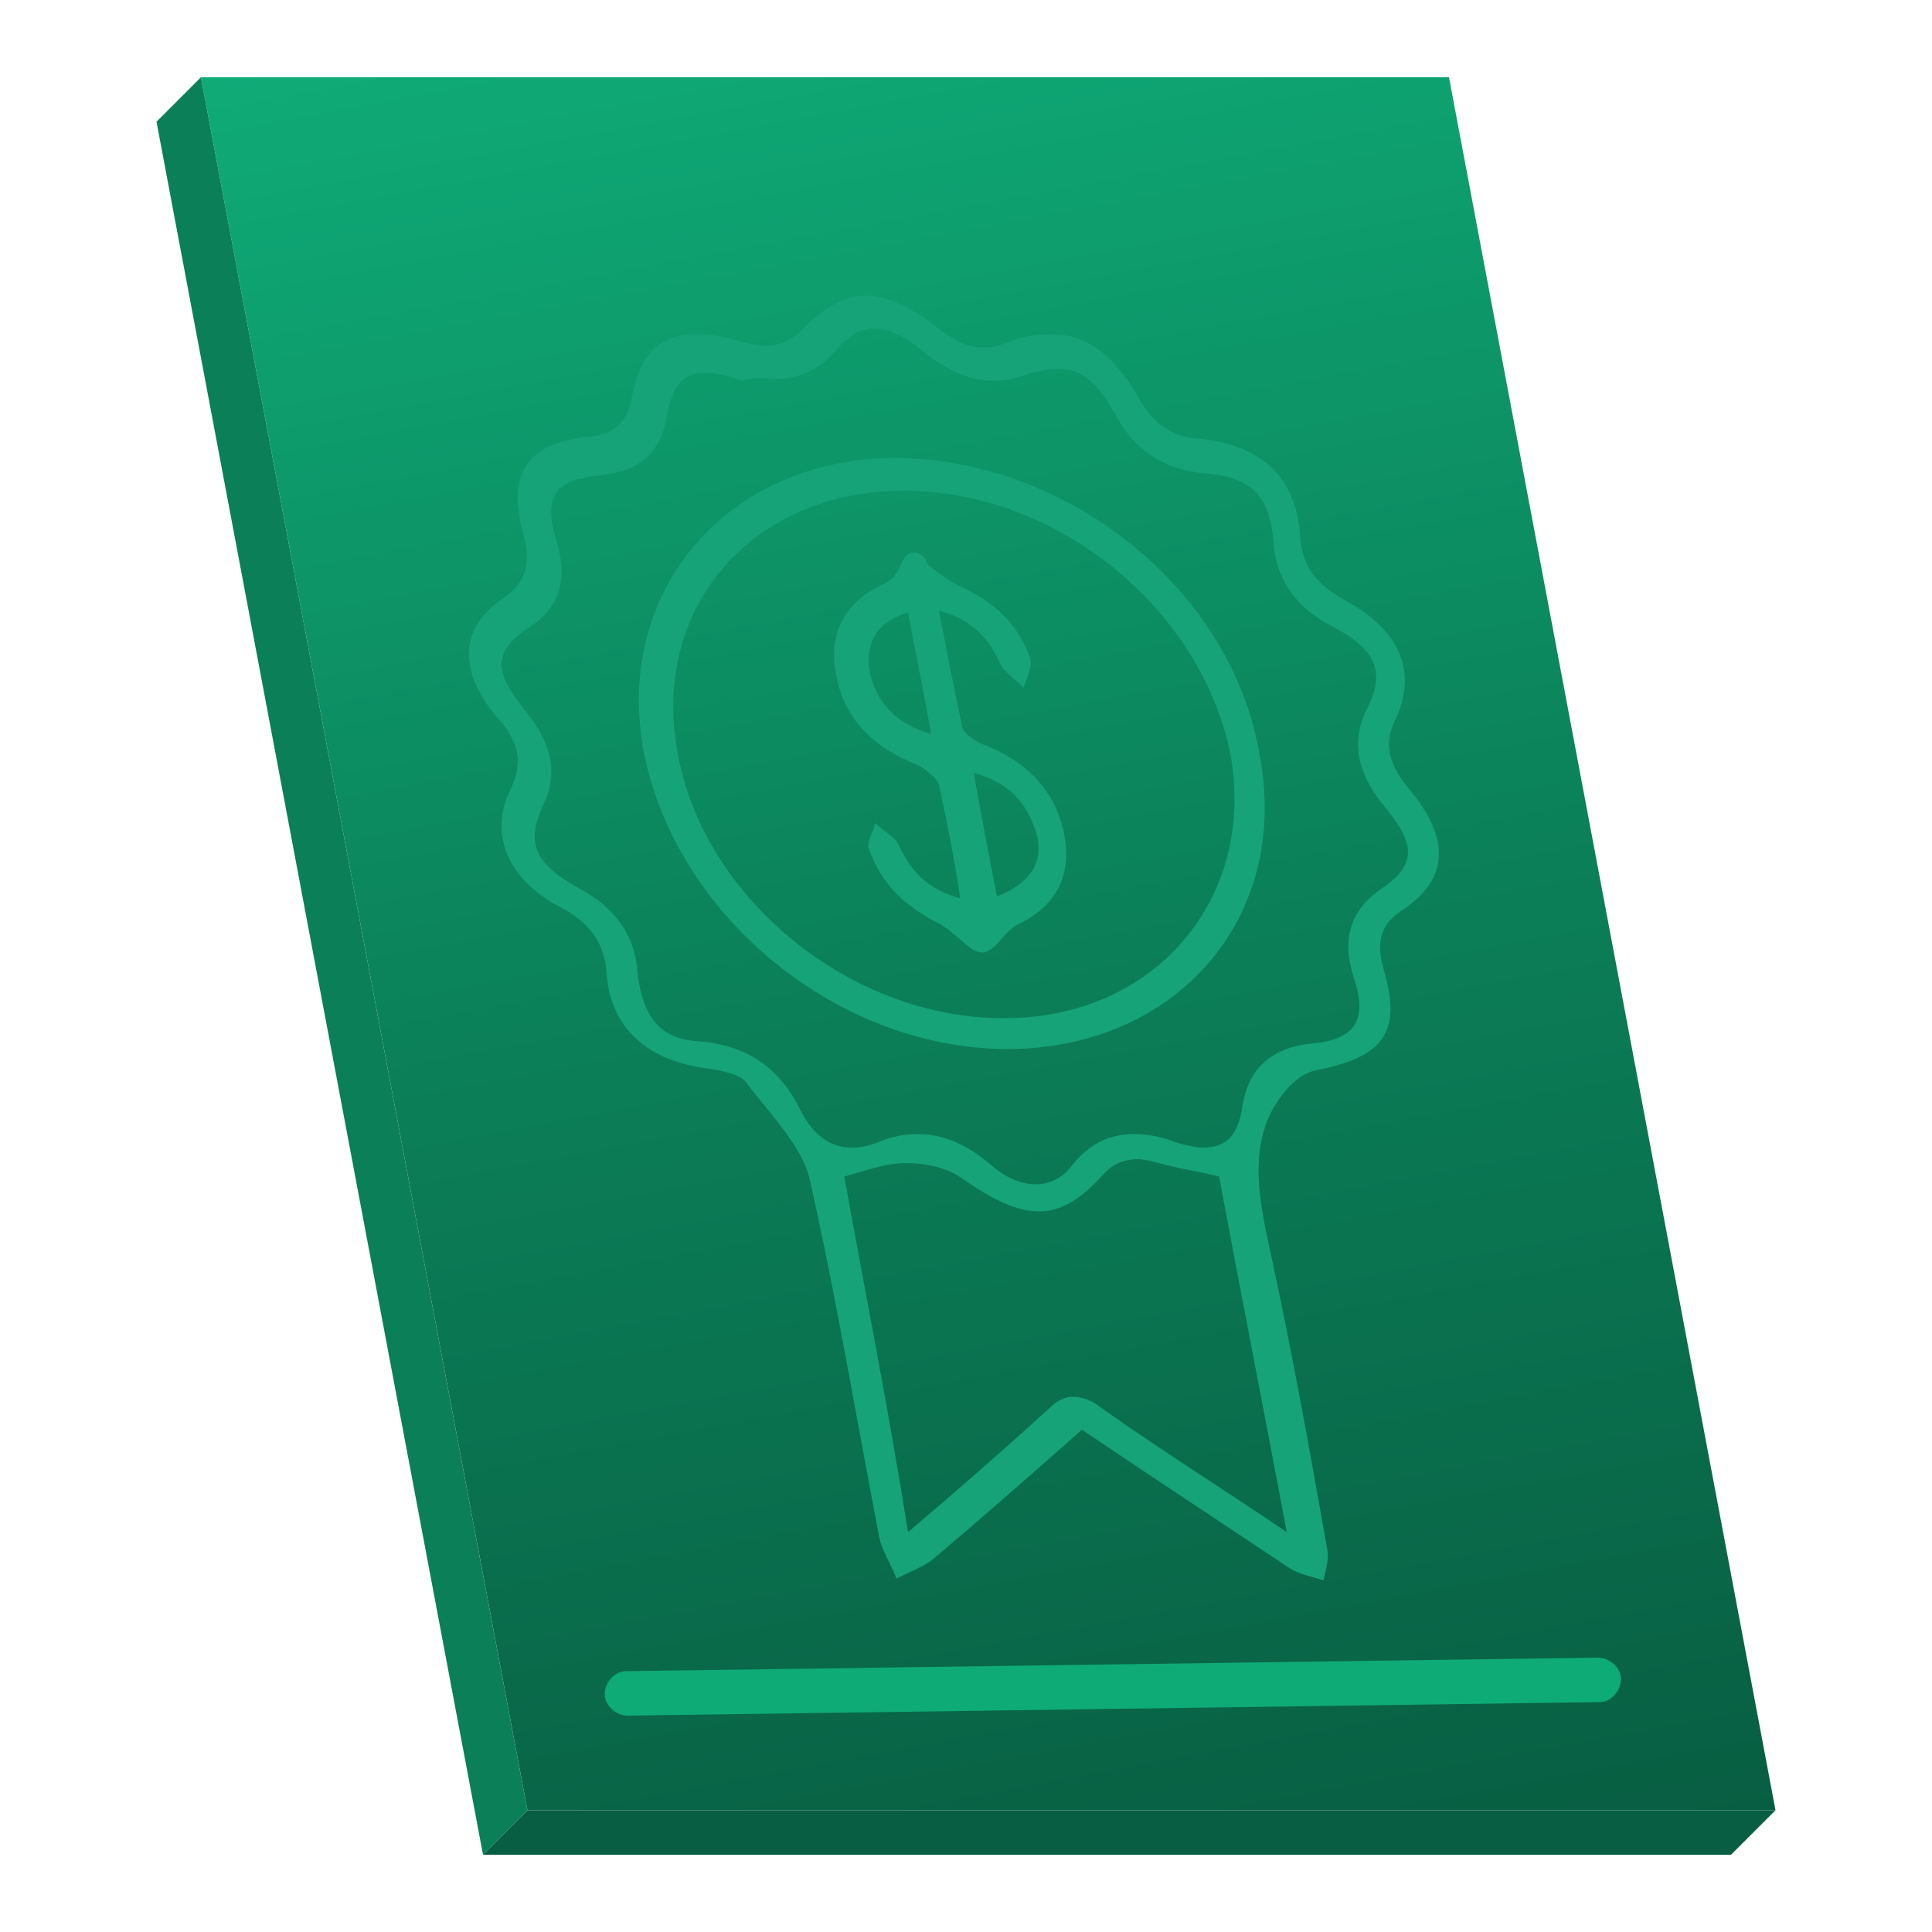
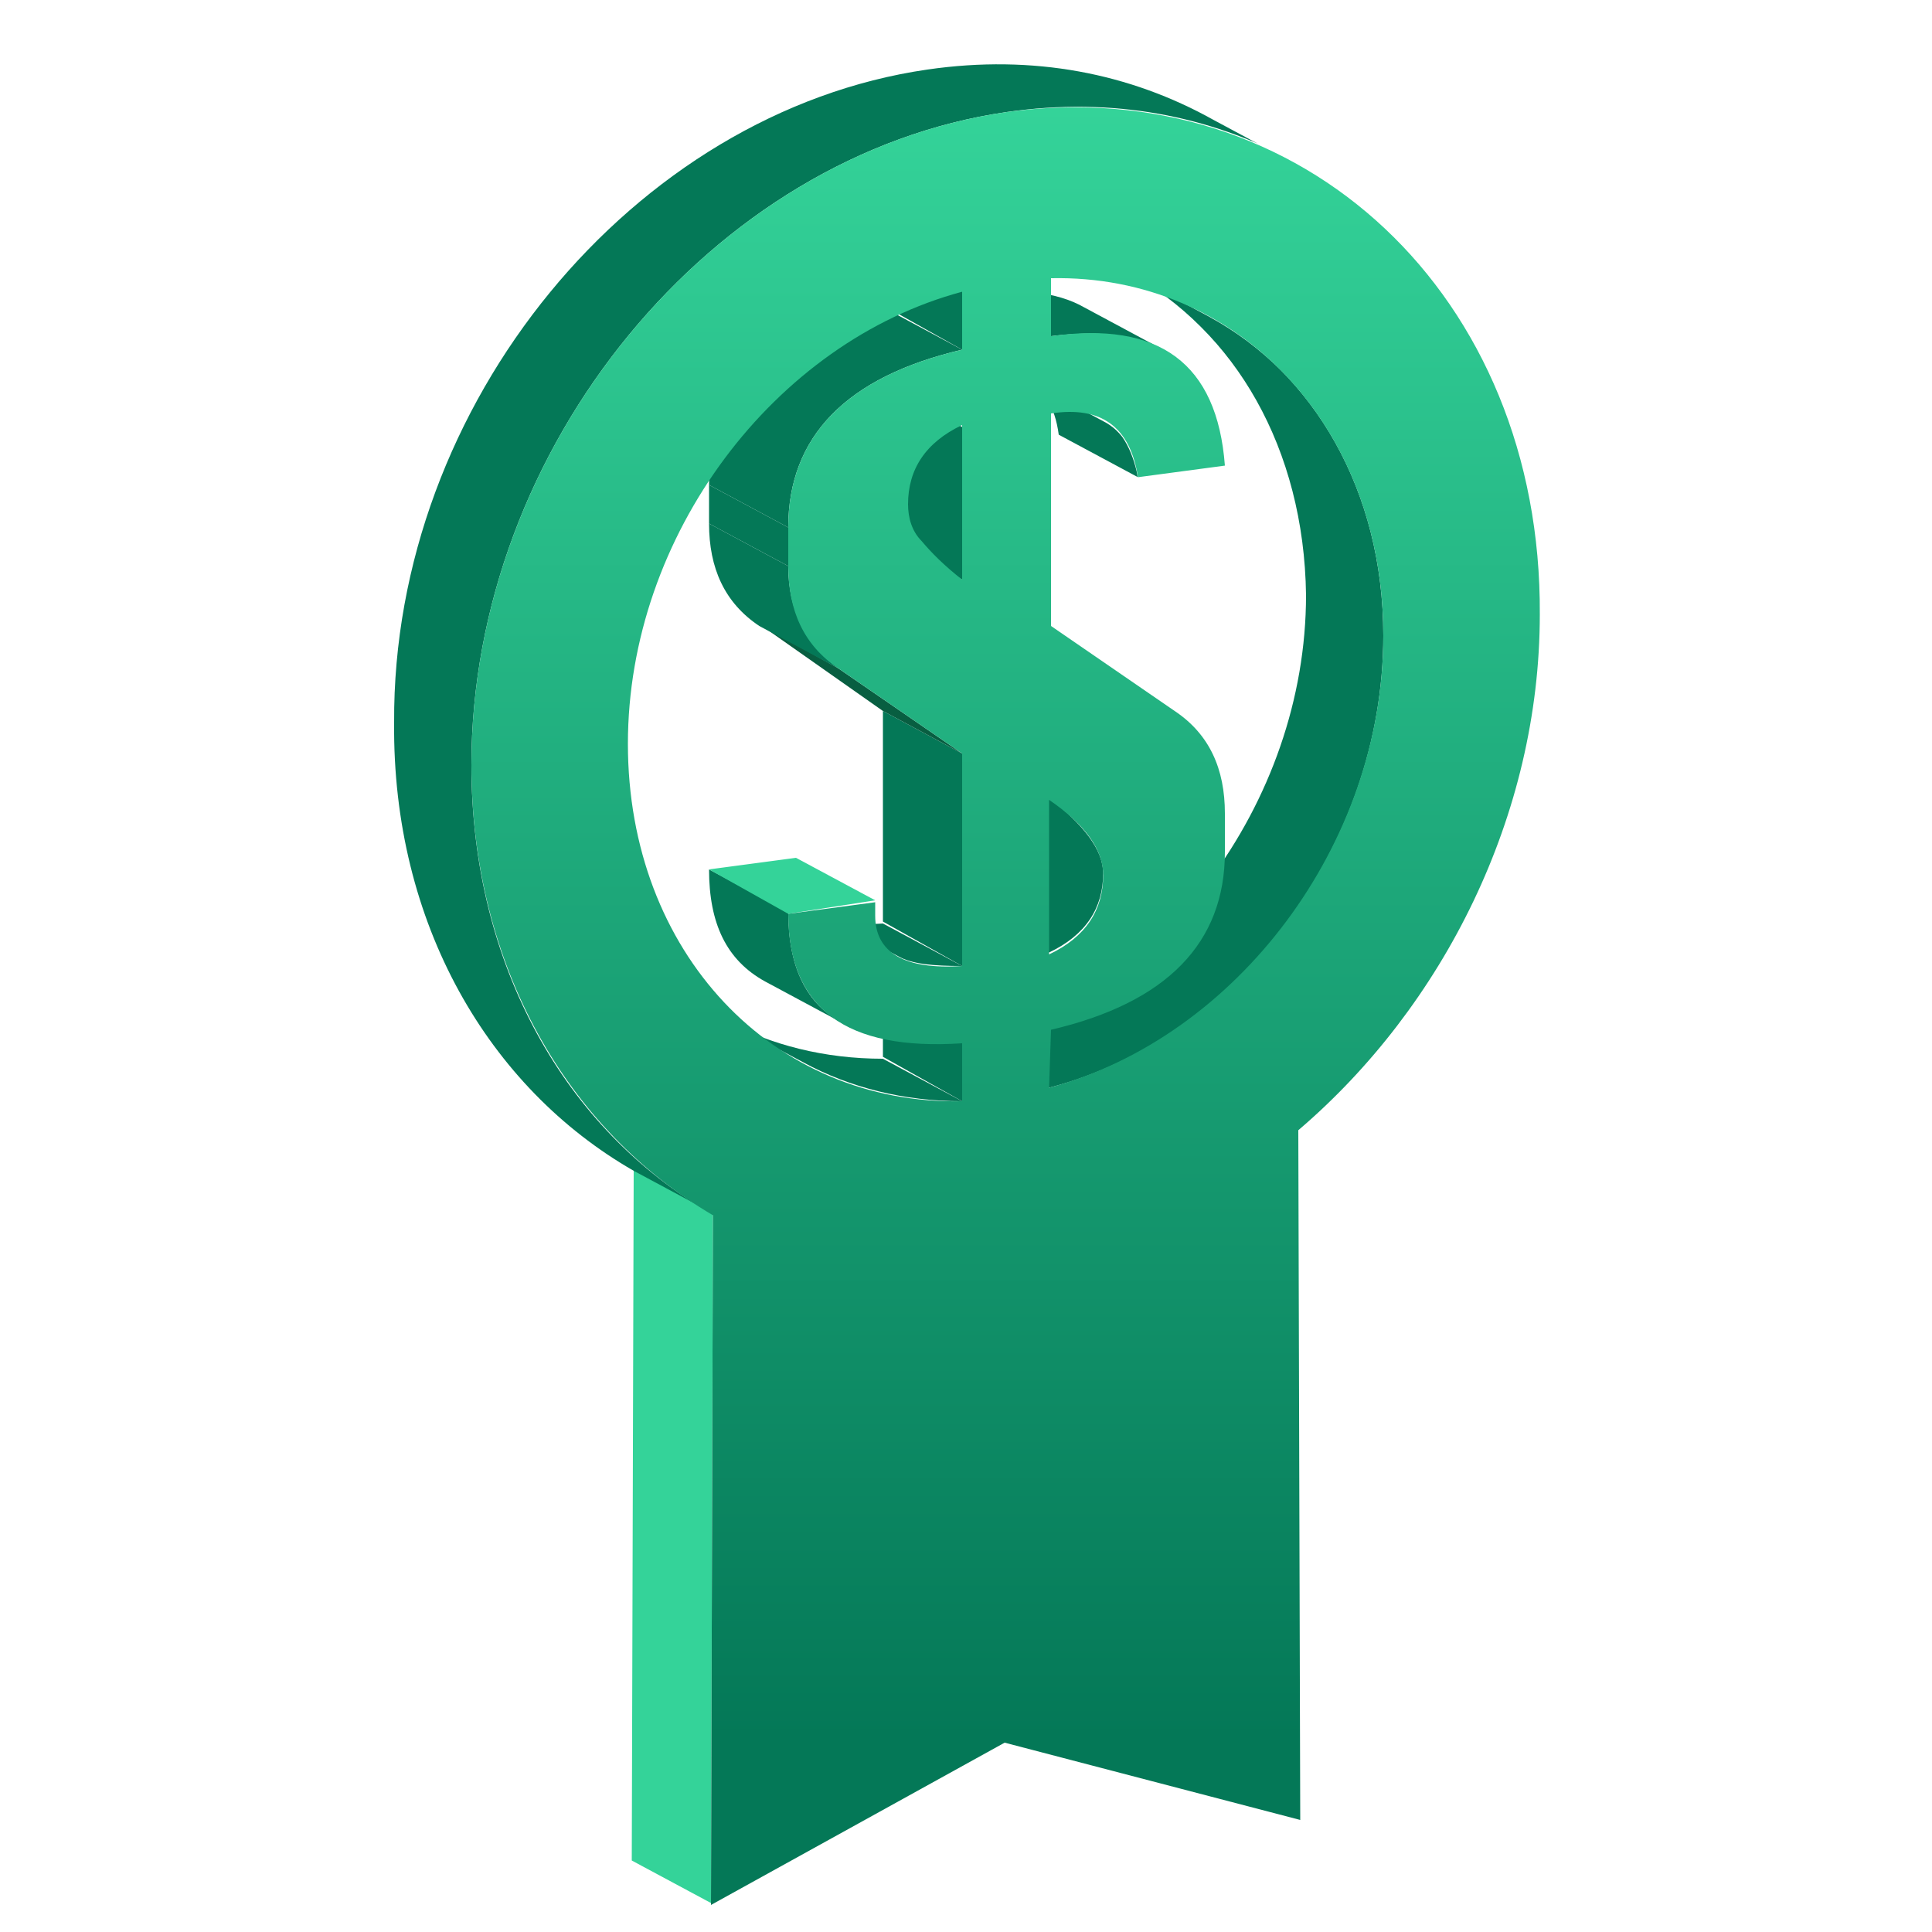
<svg xmlns="http://www.w3.org/2000/svg" xmlns:xlink="http://www.w3.org/1999/xlink" version="1.1" id="Layer_1" x="0px" y="0px" viewBox="0 0 100 100" style="enable-background:new 0 0 100 100;" xml:space="preserve">
  <style type="text/css">
	.st0{enable-background:new    ;}
- 	.st1{fill:url(#SVGID_1_);}
- 	.st2{clip-path:url(#SVGID_3_);}
- 	.st3{fill:#16A378;}
- 	.st4{fill:#085E42;}
- 	.st5{fill:#0B7F58;}
- 	.st6{fill:#0FAB77;}
+ 	.st1{fill:#047857;}
+ 	.st2{clip-path:url(#SVGID_2_);enable-background:new    ;}
+ 	.st3{clip-path:url(#SVGID_4_);enable-background:new    ;}
+ 	.st4{clip-path:url(#SVGID_6_);enable-background:new    ;}
+ 	.st5{clip-path:url(#SVGID_8_);enable-background:new    ;}
+ 	.st6{fill:#34D399;}
+ 	.st7{clip-path:url(#SVGID_10_);enable-background:new    ;}
+ 	.st8{clip-path:url(#SVGID_12_);enable-background:new    ;}
+ 	.st9{clip-path:url(#SVGID_14_);enable-background:new    ;}
+ 	.st10{fill:#085E41;}
+ 	.st11{clip-path:url(#SVGID_16_);enable-background:new    ;}
+ 	.st12{clip-path:url(#SVGID_18_);enable-background:new    ;}
+ 	.st13{clip-path:url(#SVGID_20_);enable-background:new    ;}
+ 	.st14{fill:url(#SVGID_21_);}
</style>
  <g>
-     <g>
+     <g class="st0">
+       <g>
+         <polygon class="st1" points="49.8,57 45.7,54.7 45.7,51.7 49.8,54    " />
+       </g>
      <g class="st0">
-         <g>
-           <linearGradient id="SVGID_1_" gradientUnits="userSpaceOnUse" x1="60.597" y1="99.514" x2="41.646" y2="-1.877">
-             <stop offset="8.073434e-08" style="stop-color:#085E42" />
-             <stop offset="0.485" style="stop-color:#0B7F58" />
-             <stop offset="1" style="stop-color:#0FAB77" />
-           </linearGradient>
-           <polygon class="st1" points="75,4 91.9,93.7 27.3,93.7 10.4,4     " />
-           <g class="st0">
-             <defs>
-               <polygon id="SVGID_2_" class="st0" points="75,4 91.9,93.7 27.3,93.7 10.4,4       " />
-             </defs>
-             <clipPath id="SVGID_3_">
-               <use xlink:href="#SVGID_2_" style="overflow:visible;" />
-             </clipPath>
-             <g class="st2">
-               <path class="st3" d="M53.8,62.7c1.1,0,2.1-0.6,3.2-1.8c0.5-0.6,1.1-0.9,1.9-0.9c0.3,0,0.7,0.1,1.1,0.2c1,0.3,2,0.4,3.1,0.7        c1.1,5.9,2.3,12,3.5,18.4c-3.4-2.3-6.6-4.3-9.7-6.5c-0.5-0.4-1-0.5-1.4-0.5c-0.4,0-0.8,0.2-1.2,0.6c-2.3,2.1-4.7,4.2-7.3,6.4        C46,73,44.8,67,43.7,60.9c1.1-0.3,2.1-0.7,3.2-0.7c0,0,0,0,0,0c0.9,0,2.1,0.2,2.9,0.8C51.4,62.1,52.6,62.7,53.8,62.7         M40.2,19.6c1.2,0,2.2-0.5,3-1.4c0.7-0.8,1.3-1.2,2.1-1.2c0.7,0,1.6,0.4,2.6,1.3c1.2,0.9,2.3,1.4,3.5,1.4        c0.6,0,1.2-0.1,1.7-0.3c0.6-0.2,1.2-0.3,1.7-0.3c1.2,0,2,0.7,2.9,2.3c1,1.9,2.5,2.9,4.7,3.1c2.4,0.2,3.3,1.2,3.5,3.4        c0.1,2.1,1.2,3.6,3.2,4.6c2.1,1.1,2.6,2.3,1.7,4.1c-0.9,1.7-0.6,3.4,0.9,5.2c1.6,1.9,1.6,3-0.2,4.2c-1.6,1.1-2.1,2.6-1.4,4.7        c0.7,2.1,0,3.1-2.1,3.3c-2.2,0.2-3.4,1.3-3.7,3.3c-0.2,1.4-0.8,2.1-2,2.1c-0.4,0-0.9-0.1-1.5-0.3c-0.8-0.3-1.5-0.4-2.1-0.4        c-1.3,0-2.3,0.5-3.2,1.6c-0.5,0.7-1.2,1-1.9,1c-0.7,0-1.5-0.3-2.3-1c-1.3-1.1-2.5-1.6-3.8-1.6c-0.6,0-1.3,0.1-2,0.4        c-0.5,0.2-0.9,0.3-1.4,0.3c-1.1,0-2-0.6-2.7-2c-1.1-2.2-2.8-3.3-5.2-3.5c-2-0.1-2.9-1.2-3.2-3.5c-0.1-1.9-1.1-3.4-3-4.4        c-2.3-1.3-2.8-2.3-1.9-4.3c0.8-1.6,0.5-3.2-0.9-4.9c-1.7-2.1-1.7-3.1,0.3-4.4c1.5-1,1.9-2.5,1.3-4.4c-0.7-2.3-0.1-3.2,2.3-3.4        c2-0.2,3.1-1.2,3.4-3c0.3-1.6,0.8-2.3,2-2.3c0.5,0,1.1,0.1,1.9,0.4C39,19.5,39.6,19.6,40.2,19.6 M44.8,15.3        c-1.1,0-2.1,0.6-3.2,1.7c-0.6,0.6-1.2,0.9-2,0.9c-0.4,0-0.8-0.1-1.2-0.2c-0.9-0.3-1.7-0.4-2.4-0.4c-1.9,0-2.9,1.1-3.3,3.3        c-0.2,1.2-0.9,1.9-2.2,2c-3.2,0.3-4.3,1.9-3.4,5.1c0.4,1.5,0.1,2.5-1.1,3.3c-2.2,1.5-2.3,3.7-0.3,6.1c1.2,1.3,1.4,2.4,0.7,3.8        c-1.1,2.3-0.1,4.6,2.5,6c1.6,0.8,2.4,1.9,2.5,3.5c0.2,2.8,2.1,4.5,5.2,4.9c0.7,0.1,1.7,0.3,2,0.7c1.2,1.6,2.9,3.3,3.3,5        c1.4,6.2,2.4,12.3,3.6,18.5c0.1,0.7,0.6,1.4,0.9,2.2c0.6-0.3,1.4-0.6,1.9-1c2.6-2.2,5.1-4.4,7.7-6.7c3.7,2.5,7.2,4.8,10.8,7.2        c0.5,0.3,1.1,0.4,1.7,0.6c0.1-0.5,0.3-1,0.2-1.6c-0.9-5.1-1.8-10.1-2.9-15.2c-0.6-2.7-1.2-5.5,0.2-7.8        c0.5-0.8,1.2-1.6,2.1-1.8c3.5-0.7,4.5-1.9,3.5-5.3c-0.4-1.4-0.1-2.3,1-3c2.4-1.6,2.5-3.7,0.3-6.3c-1-1.2-1.3-2.3-0.7-3.5        c1.2-2.5,0.3-4.7-2.7-6.3c-1.4-0.8-2.1-1.7-2.2-3.2c-0.2-3.1-2-4.8-5.3-5.1c-1.4-0.1-2.3-0.8-3-2c-1.3-2.3-2.7-3.4-4.6-3.4        c-0.7,0-1.4,0.1-2.2,0.4C51.7,17.9,51.3,18,51,18c-0.8,0-1.5-0.3-2.3-0.9C47.2,15.9,45.9,15.3,44.8,15.3" />
-               <path class="st3" d="M51.9,52.7c-7.8,0-15.4-6.1-16.8-13.6c-1.5-7.6,3.8-13.7,11.7-13.7c0,0,0,0,0,0c7.9,0,15.4,6.1,16.9,13.7        C65,46.5,59.8,52.7,52,52.7C52,52.7,51.9,52.7,51.9,52.7 M46.4,23.7c-8.7,0-14.6,6.8-13.1,15.1c1.6,8.5,9.9,15.4,18.7,15.5        c0,0,0.1,0,0.1,0c8.8,0,14.7-6.8,13.1-15.2C63.8,30.6,55.4,23.8,46.4,23.7C46.5,23.7,46.4,23.7,46.4,23.7" />
-               <path class="st3" d="M51.6,46.4c-0.4-2.1-0.8-4.1-1.2-6.4c1.8,0.5,2.7,1.5,3.2,3C54.1,44.5,53.4,45.7,51.6,46.4 M48.2,38        c-2-0.6-2.9-1.8-3.2-3.3c-0.2-1.5,0.4-2.5,2-3C47.4,33.8,47.8,35.8,48.2,38 M47.3,28.6c-0.3,0-0.5,0.2-0.7,0.7        c-0.2,0.4-0.4,0.7-0.8,0.9c-2,0.9-3,2.5-2.5,4.8c0.4,2.2,1.9,3.7,4.2,4.6c0.4,0.2,1,0.7,1.1,1c0.4,1.9,0.8,3.8,1.1,5.9        c-1.8-0.5-2.6-1.5-3.2-2.8c-0.2-0.4-0.8-0.7-1.2-1.1c-0.1,0.5-0.5,1-0.3,1.4c0.6,1.7,1.8,2.9,3.6,3.8c0.8,0.4,1.6,1.5,2.2,1.5        c0,0,0,0,0,0c0.7,0,1.1-1,1.8-1.4c1.9-0.9,2.9-2.4,2.5-4.6c-0.4-2.3-1.9-3.9-4.3-4.8c-0.4-0.2-1-0.6-1-0.9        c-0.4-1.9-0.8-3.9-1.2-6c1.8,0.5,2.6,1.5,3.2,2.8c0.2,0.4,0.8,0.8,1.2,1.2c0.1-0.5,0.5-1.1,0.3-1.6c-0.6-1.7-1.9-2.9-3.7-3.7        c-0.6-0.3-1.1-0.7-1.6-1.1C47.9,28.8,47.6,28.6,47.3,28.6" />
-             </g>
-           </g>
-         </g>
-         <g>
-           <polygon class="st4" points="91.9,93.7 89.6,96 25,96 27.3,93.7     " />
-         </g>
-         <g>
-           <polygon class="st5" points="27.3,93.7 25,96 8.1,6.3 10.4,4     " />
+         <defs>
+           <path id="SVGID_1_" class="st0" d="M54.3,49.3l-4.1-2.2c1.9-0.9,2.8-2.3,2.8-4.1c0-1.2-0.9-2.5-2.8-3.9l4.1,2.2      c1.8,1.4,2.8,2.7,2.8,3.9C57.1,47,56.2,48.4,54.3,49.3z" />
+         </defs>
+         <clipPath id="SVGID_2_">
+           <use xlink:href="#SVGID_1_" style="overflow:visible;" />
+         </clipPath>
+         <g class="st2">
+           <path class="st1" d="M54.3,49.3l-4.1-2.2c1.9-0.9,2.8-2.3,2.8-4.1c0-1.2-0.9-2.5-2.8-3.9l4.1,2.2c1.8,1.4,2.8,2.7,2.8,3.9      C57.1,47,56.2,48.4,54.3,49.3" />
        </g>
      </g>
-     </g>
-     <g>
-       <path class="st6" d="M32.5,88.8c-0.6,0-1.2-0.5-1.2-1.1c0-0.6,0.5-1.2,1.1-1.2l50.3-0.7c0,0,0,0,0,0c0.6,0,1.2,0.5,1.2,1.1    c0,0.6-0.5,1.2-1.1,1.2L32.5,88.8C32.5,88.8,32.5,88.8,32.5,88.8z" />
+       <g class="st0">
+         <defs>
+           <path id="SVGID_3_" class="st0" d="M46.5,49.5l-4.1-2.2c0.8,0.4,1.9,0.6,3.3,0.5l4.1,2.2C48.3,50,47.2,49.9,46.5,49.5z" />
+         </defs>
+         <clipPath id="SVGID_4_">
+           <use xlink:href="#SVGID_3_" style="overflow:visible;" />
+         </clipPath>
+         <g class="st3">
+           <path class="st1" d="M46.5,49.5l-4.1-2.2c0.8,0.4,1.9,0.6,3.3,0.5l4.1,2.2C48.3,50,47.2,49.9,46.5,49.5" />
+         </g>
+       </g>
+       <g class="st0">
+         <defs>
+           <path id="SVGID_5_" class="st0" d="M41.6,55l-4.1-2.2c2.4,1.3,5.2,2,8.2,2l4.1,2.2C46.8,57,44,56.3,41.6,55z" />
+         </defs>
+         <clipPath id="SVGID_6_">
+           <use xlink:href="#SVGID_5_" style="overflow:visible;" />
+         </clipPath>
+         <g class="st4">
+           <path class="st1" d="M41.6,55l-4.1-2.2c2.4,1.3,5.2,2,8.2,2l4.1,2.2C46.8,57,44,56.3,41.6,55" />
+         </g>
+       </g>
+       <g class="st0">
+         <defs>
+           <path id="SVGID_7_" class="st0" d="M58.5,14.2l4.1,2.2c5.5,3,9.1,9.1,9.1,16.6c0,10.8-7.6,20.8-17.3,23.4l-4.1-2.2      c9.7-2.6,17.3-12.6,17.3-23.4C67.5,23.2,63.9,17.1,58.5,14.2z" />
+         </defs>
+         <clipPath id="SVGID_8_">
+           <use xlink:href="#SVGID_7_" style="overflow:visible;" />
+         </clipPath>
+         <g class="st5">
+           <path class="st1" d="M54.3,56.3l-4.1-2.2c9.7-2.6,17.3-12.6,17.3-23.4c0-7.5-3.6-13.6-9.1-16.6l4.1,2.2c5.5,3,9.1,9.1,9.1,16.6      C71.6,43.8,64,53.8,54.3,56.3" />
+         </g>
+       </g>
+       <g>
+         <polygon class="st1" points="49.8,50 45.7,47.7 45.7,36.8 49.8,39    " />
+       </g>
+       <g>
+         <polygon class="st6" points="36.8,98.5 32.7,96.3 32.8,60.5 36.9,62.8    " />
+       </g>
+       <g class="st0">
+         <defs>
+           <path id="SVGID_9_" class="st0" d="M53,19.5l4.1,2.2c0.9,0.5,1.5,1.5,1.8,3l-4.1-2.2C54.6,21,54,20.1,53,19.5z" />
+         </defs>
+         <clipPath id="SVGID_10_">
+           <use xlink:href="#SVGID_9_" style="overflow:visible;" />
+         </clipPath>
+         <g class="st7">
+           <path class="st1" d="M58.9,24.8l-4.1-2.2c-0.2-1.5-0.8-2.5-1.8-3l4.1,2.2C58.1,22.3,58.7,23.3,58.9,24.8" />
+         </g>
+       </g>
+       <g class="st0">
+         <defs>
+           <path id="SVGID_11_" class="st0" d="M43.7,53l-4.1-2.2c-2-1.1-2.9-3-2.9-5.8l4.1,2.2C40.8,50,41.7,52,43.7,53z" />
+         </defs>
+         <clipPath id="SVGID_12_">
+           <use xlink:href="#SVGID_11_" style="overflow:visible;" />
+         </clipPath>
+         <g class="st8">
+           <path class="st1" d="M43.7,53l-4.1-2.2c-2-1.1-2.9-3-2.9-5.8l4.1,2.2C40.8,50,41.7,52,43.7,53" />
+         </g>
+       </g>
+       <g>
+         <polygon class="st6" points="40.8,47.3 36.7,45 41.2,44.4 45.3,46.6    " />
+       </g>
+       <g class="st0">
+         <defs>
+           <path id="SVGID_13_" class="st0" d="M56.1,15.9l4.1,2.2c-1.5-0.8-3.4-1-5.8-0.7l-4.1-2.2C52.7,14.9,54.7,15.1,56.1,15.9z" />
+         </defs>
+         <clipPath id="SVGID_14_">
+           <use xlink:href="#SVGID_13_" style="overflow:visible;" />
+         </clipPath>
+         <g class="st9">
+           <path class="st1" d="M54.4,17.4l-4.1-2.2c2.4-0.3,4.4-0.1,5.8,0.7l4.1,2.2C58.8,17.3,56.8,17.1,54.4,17.4" />
+         </g>
+       </g>
+       <g>
+         <polygon class="st10" points="49.8,39 45.7,36.8 39.3,32.3 43.4,34.6    " />
+       </g>
+       <g>
+         <polygon class="st1" points="49.8,30 45.7,27.8 45.7,19.8 49.8,22.1    " />
+       </g>
+       <g>
+         <polygon class="st1" points="49.8,18.1 45.7,15.8 45.8,12.8 49.9,15    " />
+       </g>
+       <g class="st0">
+         <defs>
+           <path id="SVGID_15_" class="st0" d="M43.4,34.6l-4.1-2.2c-1.8-1.2-2.6-3-2.6-5.3l4.1,2.2C40.8,31.6,41.7,33.3,43.4,34.6z" />
+         </defs>
+         <clipPath id="SVGID_16_">
+           <use xlink:href="#SVGID_15_" style="overflow:visible;" />
+         </clipPath>
+         <g class="st11">
+           <path class="st1" d="M43.4,34.6l-4.1-2.2c-1.8-1.2-2.6-3-2.6-5.3l4.1,2.2C40.8,31.6,41.7,33.3,43.4,34.6" />
+         </g>
+       </g>
+       <g>
+         <polygon class="st1" points="40.8,29.3 36.7,27.1 36.7,25.1 40.8,27.3    " />
+       </g>
+       <g class="st0">
+         <defs>
+           <path id="SVGID_17_" class="st0" d="M40.8,27.3l-4.1-2.2c0-4.7,3-7.8,9-9.2l4.1,2.2C43.8,19.5,40.8,22.6,40.8,27.3z" />
+         </defs>
+         <clipPath id="SVGID_18_">
+           <use xlink:href="#SVGID_17_" style="overflow:visible;" />
+         </clipPath>
+         <g class="st12">
+           <path class="st1" d="M40.8,27.3l-4.1-2.2c0-4.7,3-7.8,9-9.2l4.1,2.2C43.8,19.5,40.8,22.6,40.8,27.3" />
+         </g>
+       </g>
+       <g class="st0">
+         <defs>
+           <path id="SVGID_19_" class="st0" d="M62.8,6.2l4.1,2.2c-4.3-2.3-9.3-3.3-14.8-2.5C36.9,8,24.4,23.1,24.4,39.6      c0,10.4,4.9,18.9,12.4,23.2l-4.1-2.2c-7.5-4.3-12.5-12.8-12.4-23.2C20.3,20.9,32.8,5.8,48,3.6C53.5,2.8,58.5,3.8,62.8,6.2z" />
+         </defs>
+         <clipPath id="SVGID_20_">
+           <use xlink:href="#SVGID_19_" style="overflow:visible;" />
+         </clipPath>
+         <g class="st13">
+           <path class="st1" d="M36.9,62.8l-4.1-2.2c-7.5-4.3-12.5-12.8-12.4-23.2C20.3,20.9,32.8,5.8,48,3.6c5.4-0.8,10.5,0.2,14.8,2.5      l4.1,2.2c-4.3-2.3-9.3-3.3-14.8-2.5C36.9,8,24.4,23.1,24.4,39.6C24.4,50,29.4,58.5,36.9,62.8" />
+         </g>
+       </g>
+       <g>
+         <linearGradient id="SVGID_21_" gradientUnits="userSpaceOnUse" x1="52.08" y1="98.523" x2="52.08" y2="5.588">
+           <stop offset="9.224495e-02" style="stop-color:#047857" />
+           <stop offset="1" style="stop-color:#34D399" />
+         </linearGradient>
+         <path class="st14" d="M79.7,31.8c0,10.4-5,20.3-12.5,26.7l0.1,35.7L52,90.2l-15.2,8.4l0.1-35.7C29.4,58.5,24.4,50,24.4,39.6     C24.4,23.1,36.9,8,52.1,5.8C67.4,3.7,79.8,15.3,79.7,31.8z M49.8,18.1l0-3c-9.7,2.6-17.3,12.6-17.3,23.4     c0,10.8,7.5,18.7,17.3,18.5l0-3c-6,0.4-9-1.8-9-6.7l4.5-0.6l0,0.7c0,1.9,1.5,2.8,4.5,2.6l0-11l-6.4-4.4c-1.8-1.2-2.6-3-2.6-5.3     l0-2C40.8,22.6,43.8,19.5,49.8,18.1 M54.3,56.3c9.7-2.6,17.3-12.6,17.3-23.4c0-10.8-7.5-18.7-17.2-18.5l0,3     c5.6-0.8,8.6,1.4,9,6.7l-4.5,0.6c-0.4-2.6-1.9-3.7-4.5-3.3l0,11l6.4,4.4c1.8,1.2,2.6,3,2.6,5.3l0,2c0,4.7-3,7.8-9,9.2L54.3,56.3      M49.8,30l0-8c-1.9,0.9-2.8,2.3-2.8,4.1c0,0.7,0.2,1.4,0.7,1.9C48.2,28.6,48.9,29.3,49.8,30 M54.3,41.4l0,8     c1.9-0.9,2.8-2.3,2.8-4.1C57.1,44,56.2,42.7,54.3,41.4" />
+       </g>
    </g>
  </g>
</svg>
